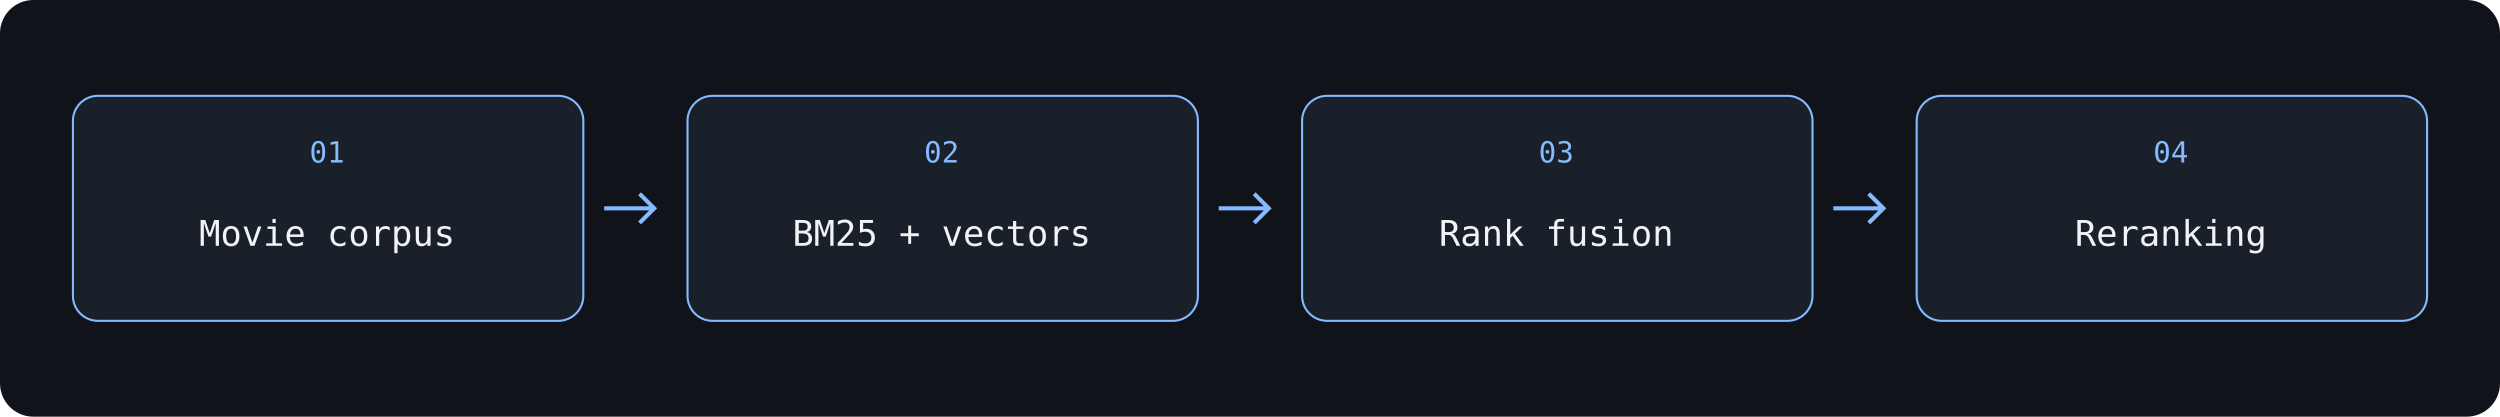
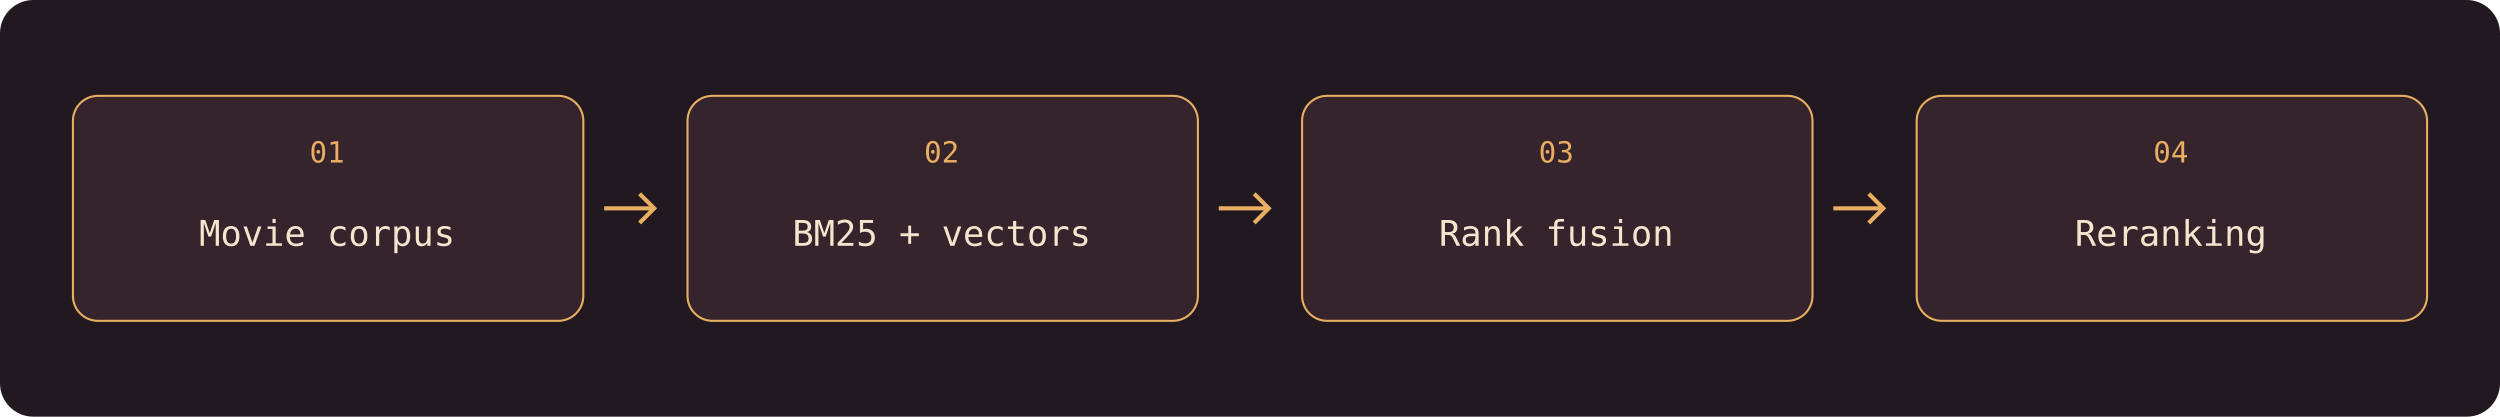
<svg xmlns="http://www.w3.org/2000/svg" width="1200" height="200" viewBox="0 0 1200 200">
-   <rect width="1200" height="200" rx="16" fill="#101319" />
+   <rect width="1200" height="200" rx="16" fill="#211820" />
  <g font-family="monospace" text-anchor="middle">
-     <rect x="35" y="46" width="245" height="108" rx="12" fill="#1a202a" stroke="#86baff" />
-     <text x="157" y="78" fill="#86baff" font-size="14">01</text>
-     <text x="157" y="118" fill="#f1f3f5" font-size="17">Movie corpus</text>
-     <path d="M290 100h24m-7-7 7 7-7 7" fill="none" stroke="#86baff" stroke-width="2" />
-     <rect x="330" y="46" width="245" height="108" rx="12" fill="#1a202a" stroke="#86baff" />
-     <text x="452" y="78" fill="#86baff" font-size="14">02</text>
-     <text x="452" y="118" fill="#f1f3f5" font-size="17">BM25 + vectors</text>
-     <path d="M585 100h24m-7-7 7 7-7 7" fill="none" stroke="#86baff" stroke-width="2" />
-     <rect x="625" y="46" width="245" height="108" rx="12" fill="#1a202a" stroke="#86baff" />
-     <text x="747" y="78" fill="#86baff" font-size="14">03</text>
-     <text x="747" y="118" fill="#f1f3f5" font-size="17">Rank fusion</text>
-     <path d="M880 100h24m-7-7 7 7-7 7" fill="none" stroke="#86baff" stroke-width="2" />
-     <rect x="920" y="46" width="245" height="108" rx="12" fill="#1a202a" stroke="#86baff" />
-     <text x="1042" y="78" fill="#86baff" font-size="14">04</text>
-     <text x="1042" y="118" fill="#f1f3f5" font-size="17">Reranking</text>
+     <rect x="35" y="46" width="245" height="108" rx="12" fill="#35242b" stroke="#e8af62" />
+     <text x="157" y="78" fill="#e8af62" font-size="14">01</text>
+     <text x="157" y="118" fill="#f5e5cf" font-size="17">Movie corpus</text>
+     <path d="M290 100h24m-7-7 7 7-7 7" fill="none" stroke="#e8af62" stroke-width="2" />
+     <rect x="330" y="46" width="245" height="108" rx="12" fill="#35242b" stroke="#e8af62" />
+     <text x="452" y="78" fill="#e8af62" font-size="14">02</text>
+     <text x="452" y="118" fill="#f5e5cf" font-size="17">BM25 + vectors</text>
+     <path d="M585 100h24m-7-7 7 7-7 7" fill="none" stroke="#e8af62" stroke-width="2" />
+     <rect x="625" y="46" width="245" height="108" rx="12" fill="#35242b" stroke="#e8af62" />
+     <text x="747" y="78" fill="#e8af62" font-size="14">03</text>
+     <text x="747" y="118" fill="#f5e5cf" font-size="17">Rank fusion</text>
+     <path d="M880 100h24m-7-7 7 7-7 7" fill="none" stroke="#e8af62" stroke-width="2" />
+     <rect x="920" y="46" width="245" height="108" rx="12" fill="#35242b" stroke="#e8af62" />
+     <text x="1042" y="78" fill="#e8af62" font-size="14">04</text>
+     <text x="1042" y="118" fill="#f5e5cf" font-size="17">Reranking</text>
  </g>
</svg>
